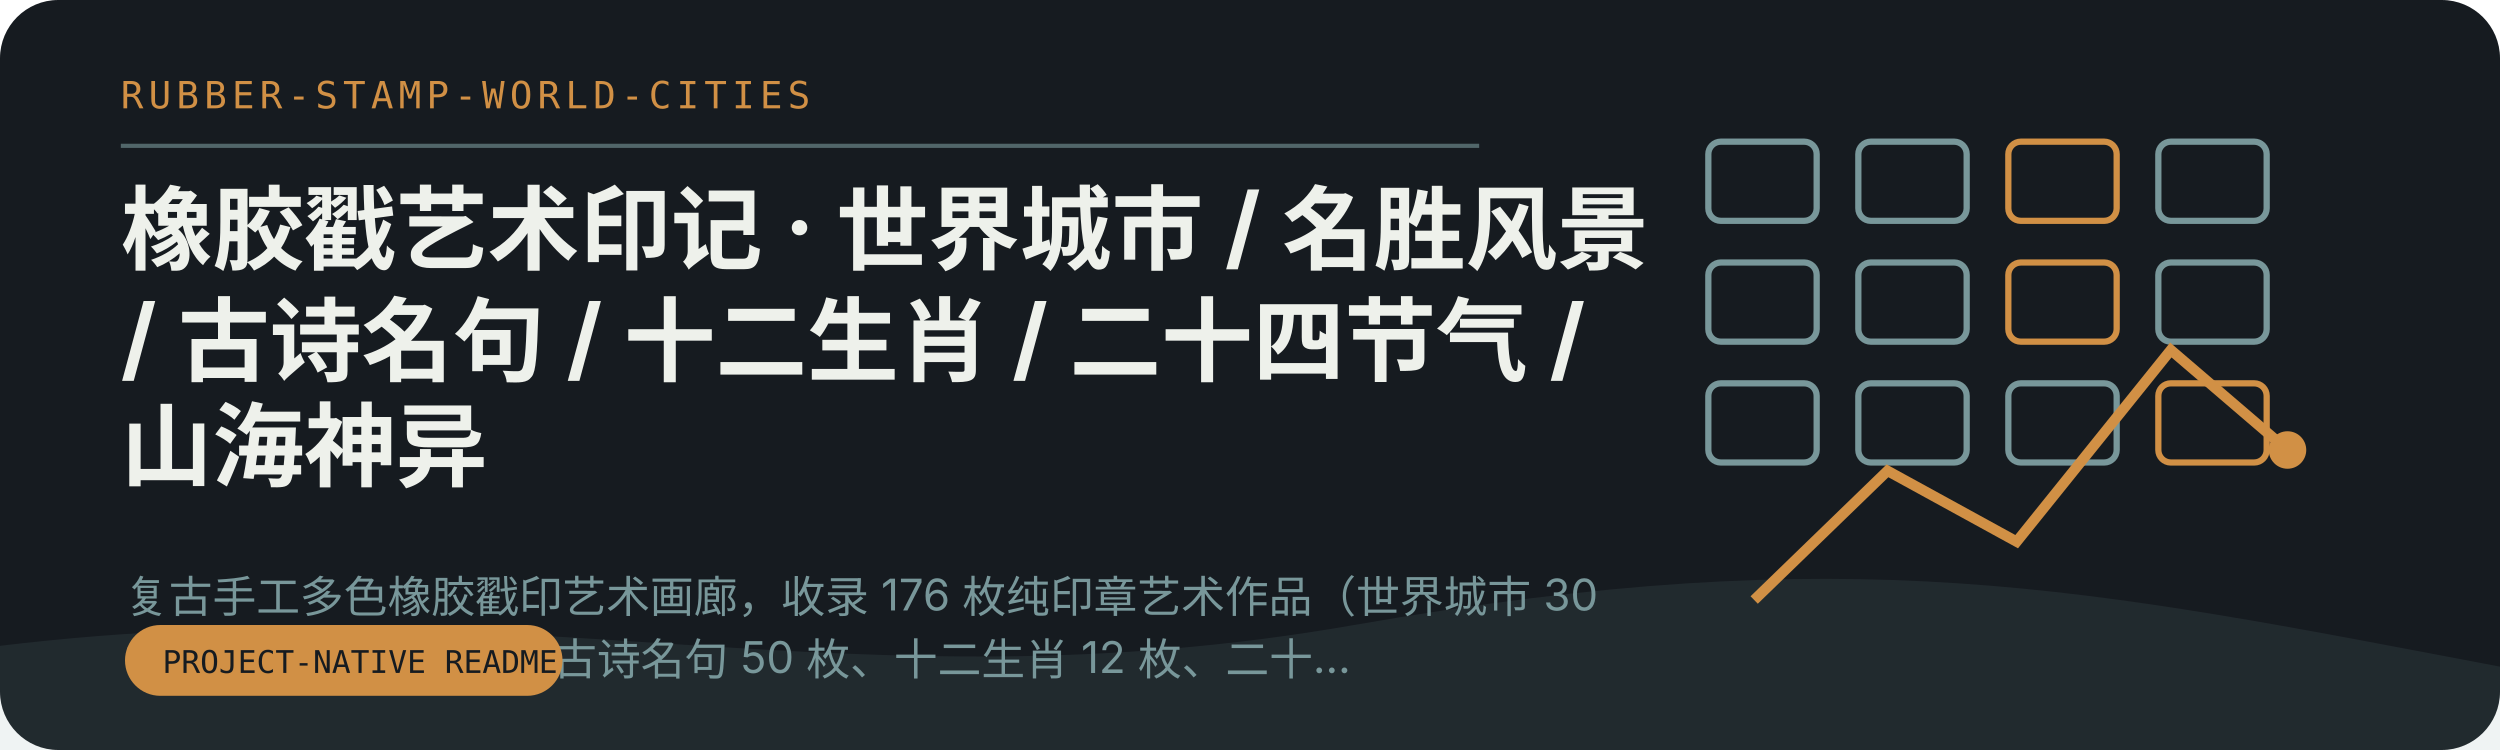
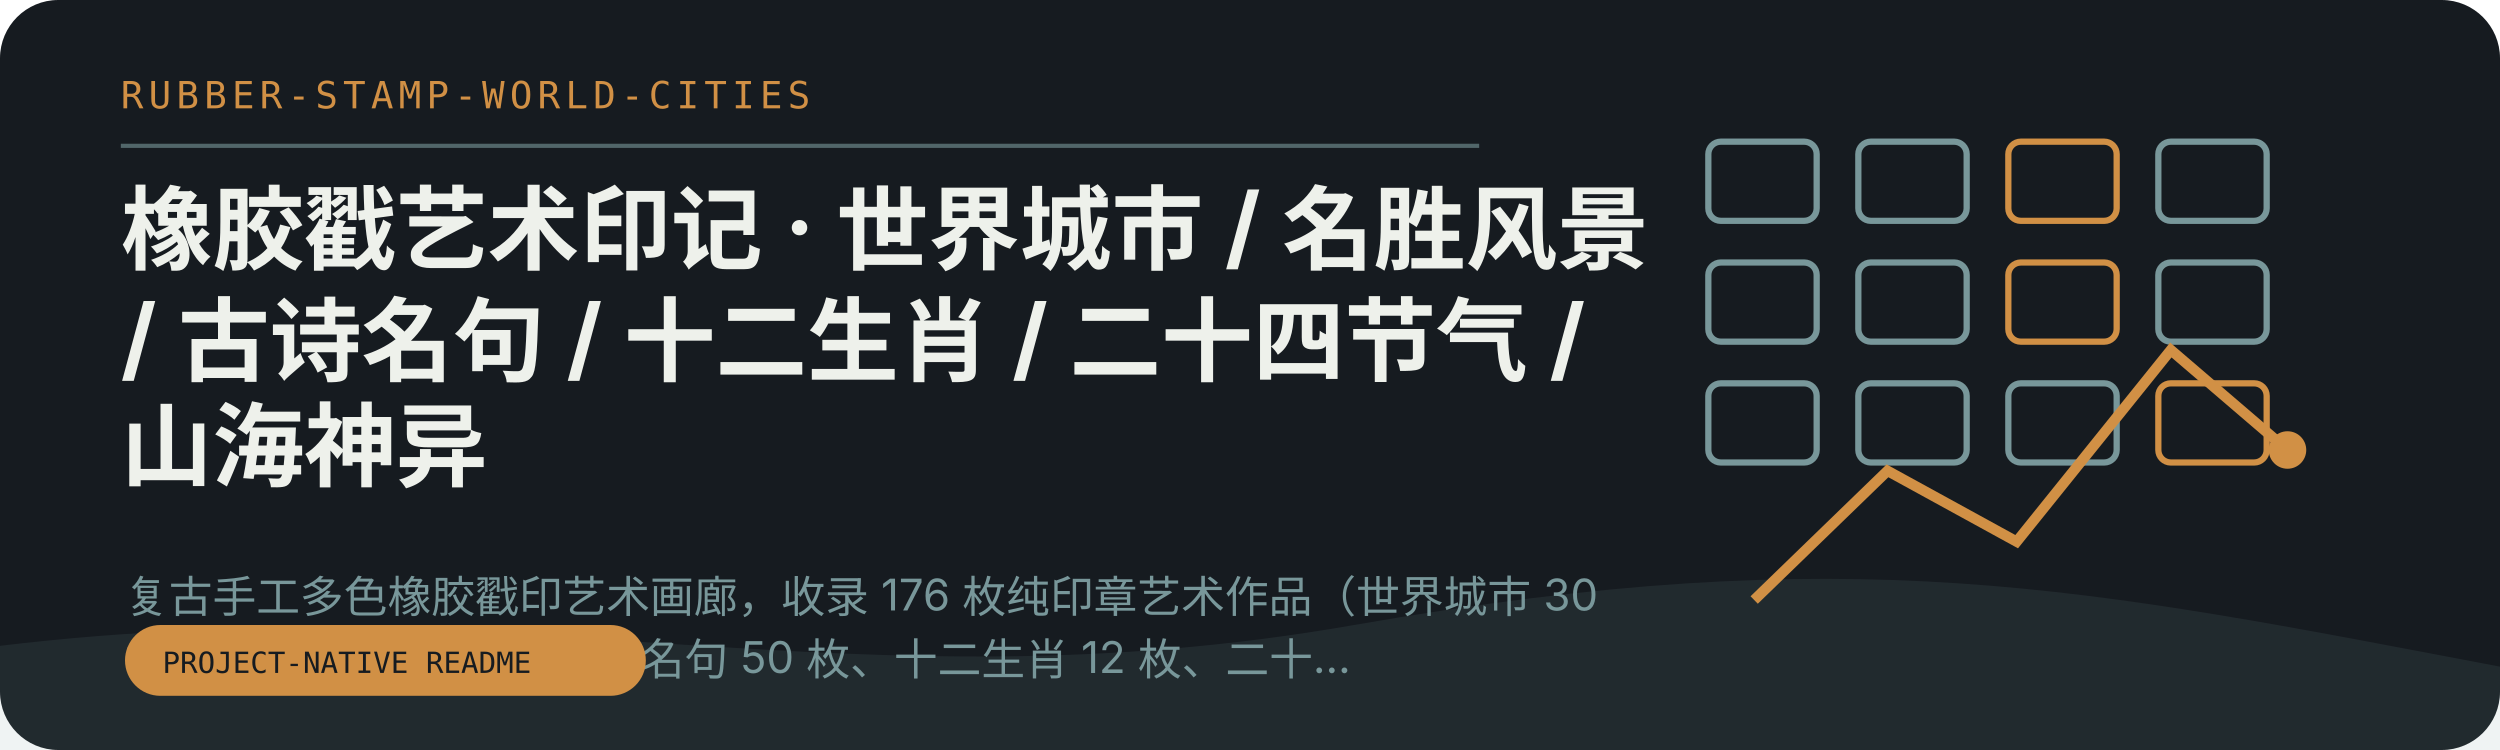
<svg xmlns="http://www.w3.org/2000/svg" width="1200" height="360" viewBox="0 0 1200 360" role="img" aria-labelledby="title desc">
  <rect width="1200" height="360" rx="28" fill="#161b20" />
  <path d="M0 310C250 280 410 342 650 300s350-18 550 20v40H0Z" fill="#78979a" opacity=".12" />
  <text x="58" y="52" fill="#d19045" font-family="ui-monospace, SFMono-Regular, Menlo, monospace" font-size="18" letter-spacing="2.5">RUBBER-STAMP-WORLD-CITIES</text>
  <path d="M58 70H710" stroke="#78979a" stroke-width="2" opacity=".6" />
  <text x="58" y="126" fill="#eef1eb" font-family="-apple-system, BlinkMacSystemFont, Segoe UI, PingFang SC, sans-serif" font-size="44" font-weight="700">橡胶戳艺术印记 · 世界城市 / 名胜风景</text>
  <text x="58" y="178" fill="#eef1eb" font-family="-apple-system, BlinkMacSystemFont, Segoe UI, PingFang SC, sans-serif" font-size="44" font-weight="700">/ 古诗名句 / 十二生肖 / 二十四节气 /</text>
  <text x="58" y="230" fill="#eef1eb" font-family="-apple-system, BlinkMacSystemFont, Segoe UI, PingFang SC, sans-serif" font-size="44" font-weight="700">山海神异</text>
  <text x="60" y="294" fill="#78979a" font-family="-apple-system, BlinkMacSystemFont, Segoe UI, PingFang SC, sans-serif" font-size="21">复古手工多色橡胶戳印艺术画廊，收录 176 枚纯印章艺术作品（世界城市 30</text>
  <text x="60" y="324" fill="#78979a" font-family="-apple-system, BlinkMacSystemFont, Segoe UI, PingFang SC, sans-serif" font-size="21">枚、名胜风景 50 枚、古诗名句 50 枚、十二生肖 12 枚、二十…</text>
  <g transform="translate(60 300)">
-     <rect width="210" height="34" rx="17" fill="#d19045" />
-     <text x="18" y="23" fill="#161b20" font-family="ui-monospace, SFMono-Regular, Menlo, monospace" font-size="15">PROJECT-NATIVE README</text>
+     <rect width="250" height="34" rx="17" fill="#d19045" />
+     <text x="18" y="23" fill="#161b20" font-family="ui-monospace, SFMono-Regular, Menlo, monospace" font-size="14">PROJECT-NATIVE README</text>
  </g>
  <g transform="translate(820 68)">
    <rect x="0" y="0" width="52" height="38" rx="6" fill="none" stroke="#78979a" stroke-width="3" />
    <rect x="72" y="0" width="52" height="38" rx="6" fill="none" stroke="#78979a" stroke-width="3" />
    <rect x="144" y="0" width="52" height="38" rx="6" fill="none" stroke="#d19045" stroke-width="3" />
    <rect x="216" y="0" width="52" height="38" rx="6" fill="none" stroke="#78979a" stroke-width="3" />
    <rect x="0" y="58" width="52" height="38" rx="6" fill="none" stroke="#78979a" stroke-width="3" />
    <rect x="72" y="58" width="52" height="38" rx="6" fill="none" stroke="#78979a" stroke-width="3" />
    <rect x="144" y="58" width="52" height="38" rx="6" fill="none" stroke="#d19045" stroke-width="3" />
    <rect x="216" y="58" width="52" height="38" rx="6" fill="none" stroke="#78979a" stroke-width="3" />
    <rect x="0" y="116" width="52" height="38" rx="6" fill="none" stroke="#78979a" stroke-width="3" />
    <rect x="72" y="116" width="52" height="38" rx="6" fill="none" stroke="#78979a" stroke-width="3" />
    <rect x="144" y="116" width="52" height="38" rx="6" fill="none" stroke="#78979a" stroke-width="3" />
    <rect x="216" y="116" width="52" height="38" rx="6" fill="none" stroke="#d19045" stroke-width="3" />
    <path d="M22 220L86 158l62 34 74-92 56 48" fill="none" stroke="#d19045" stroke-width="5" />
    <circle cx="278" cy="148" r="9" fill="#d19045" />
  </g>
</svg>
